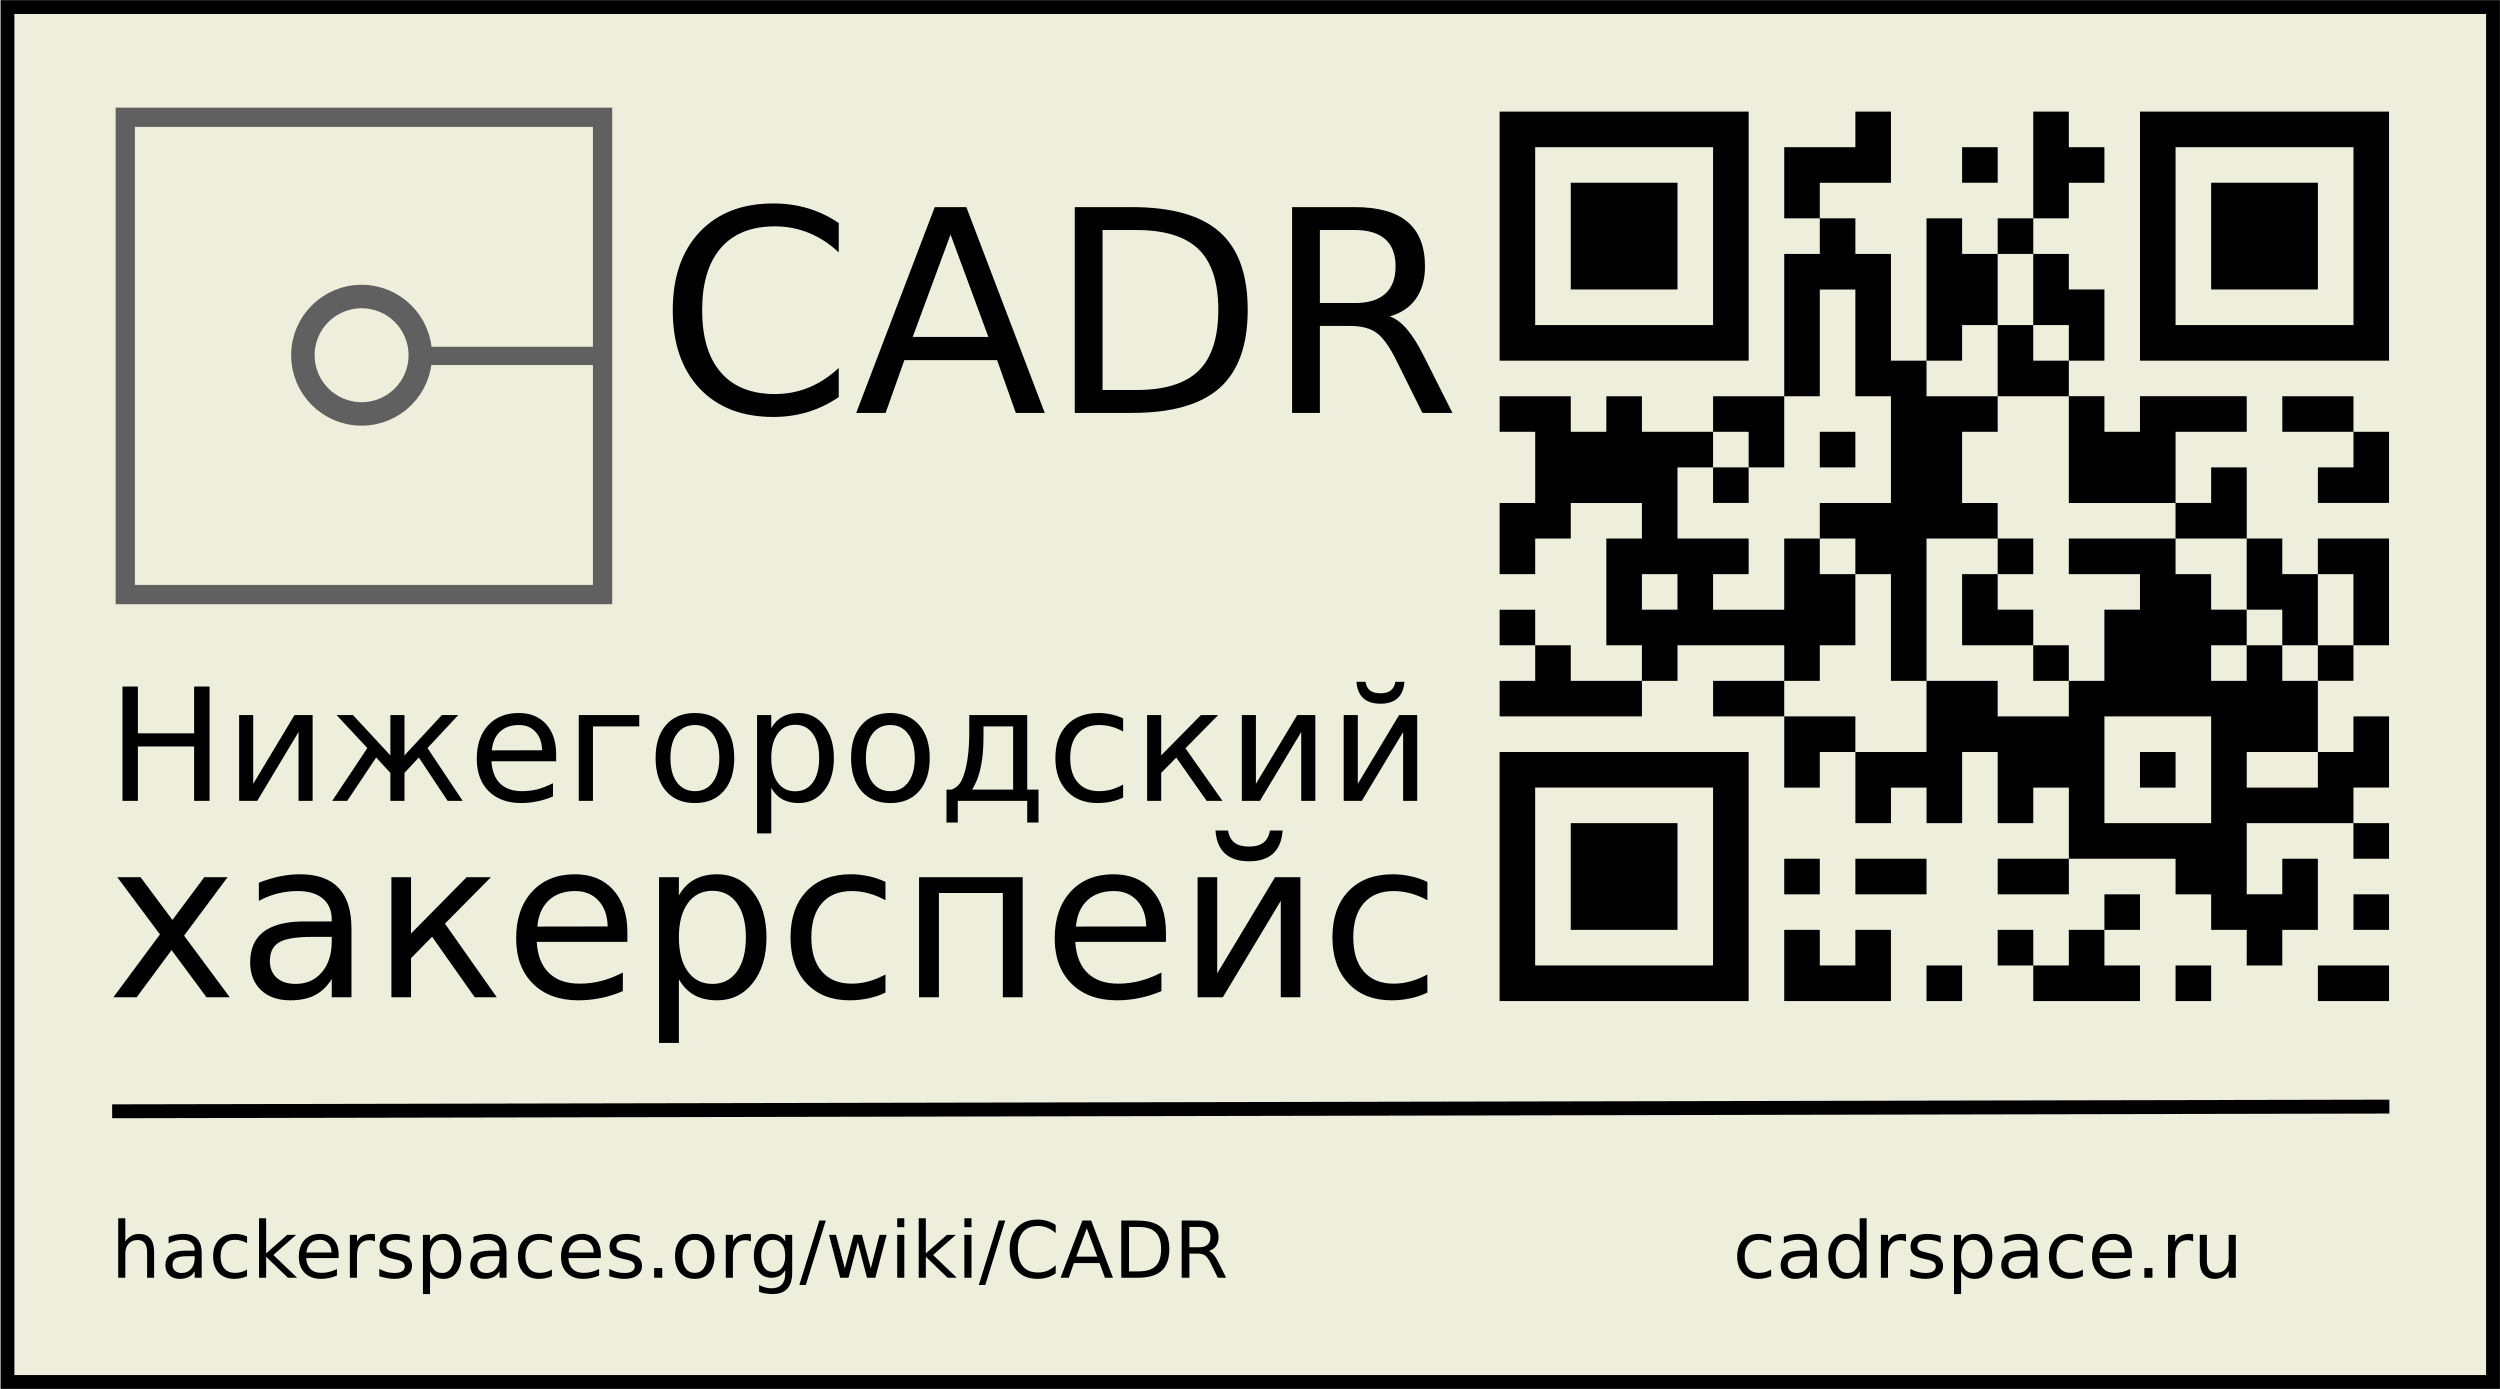
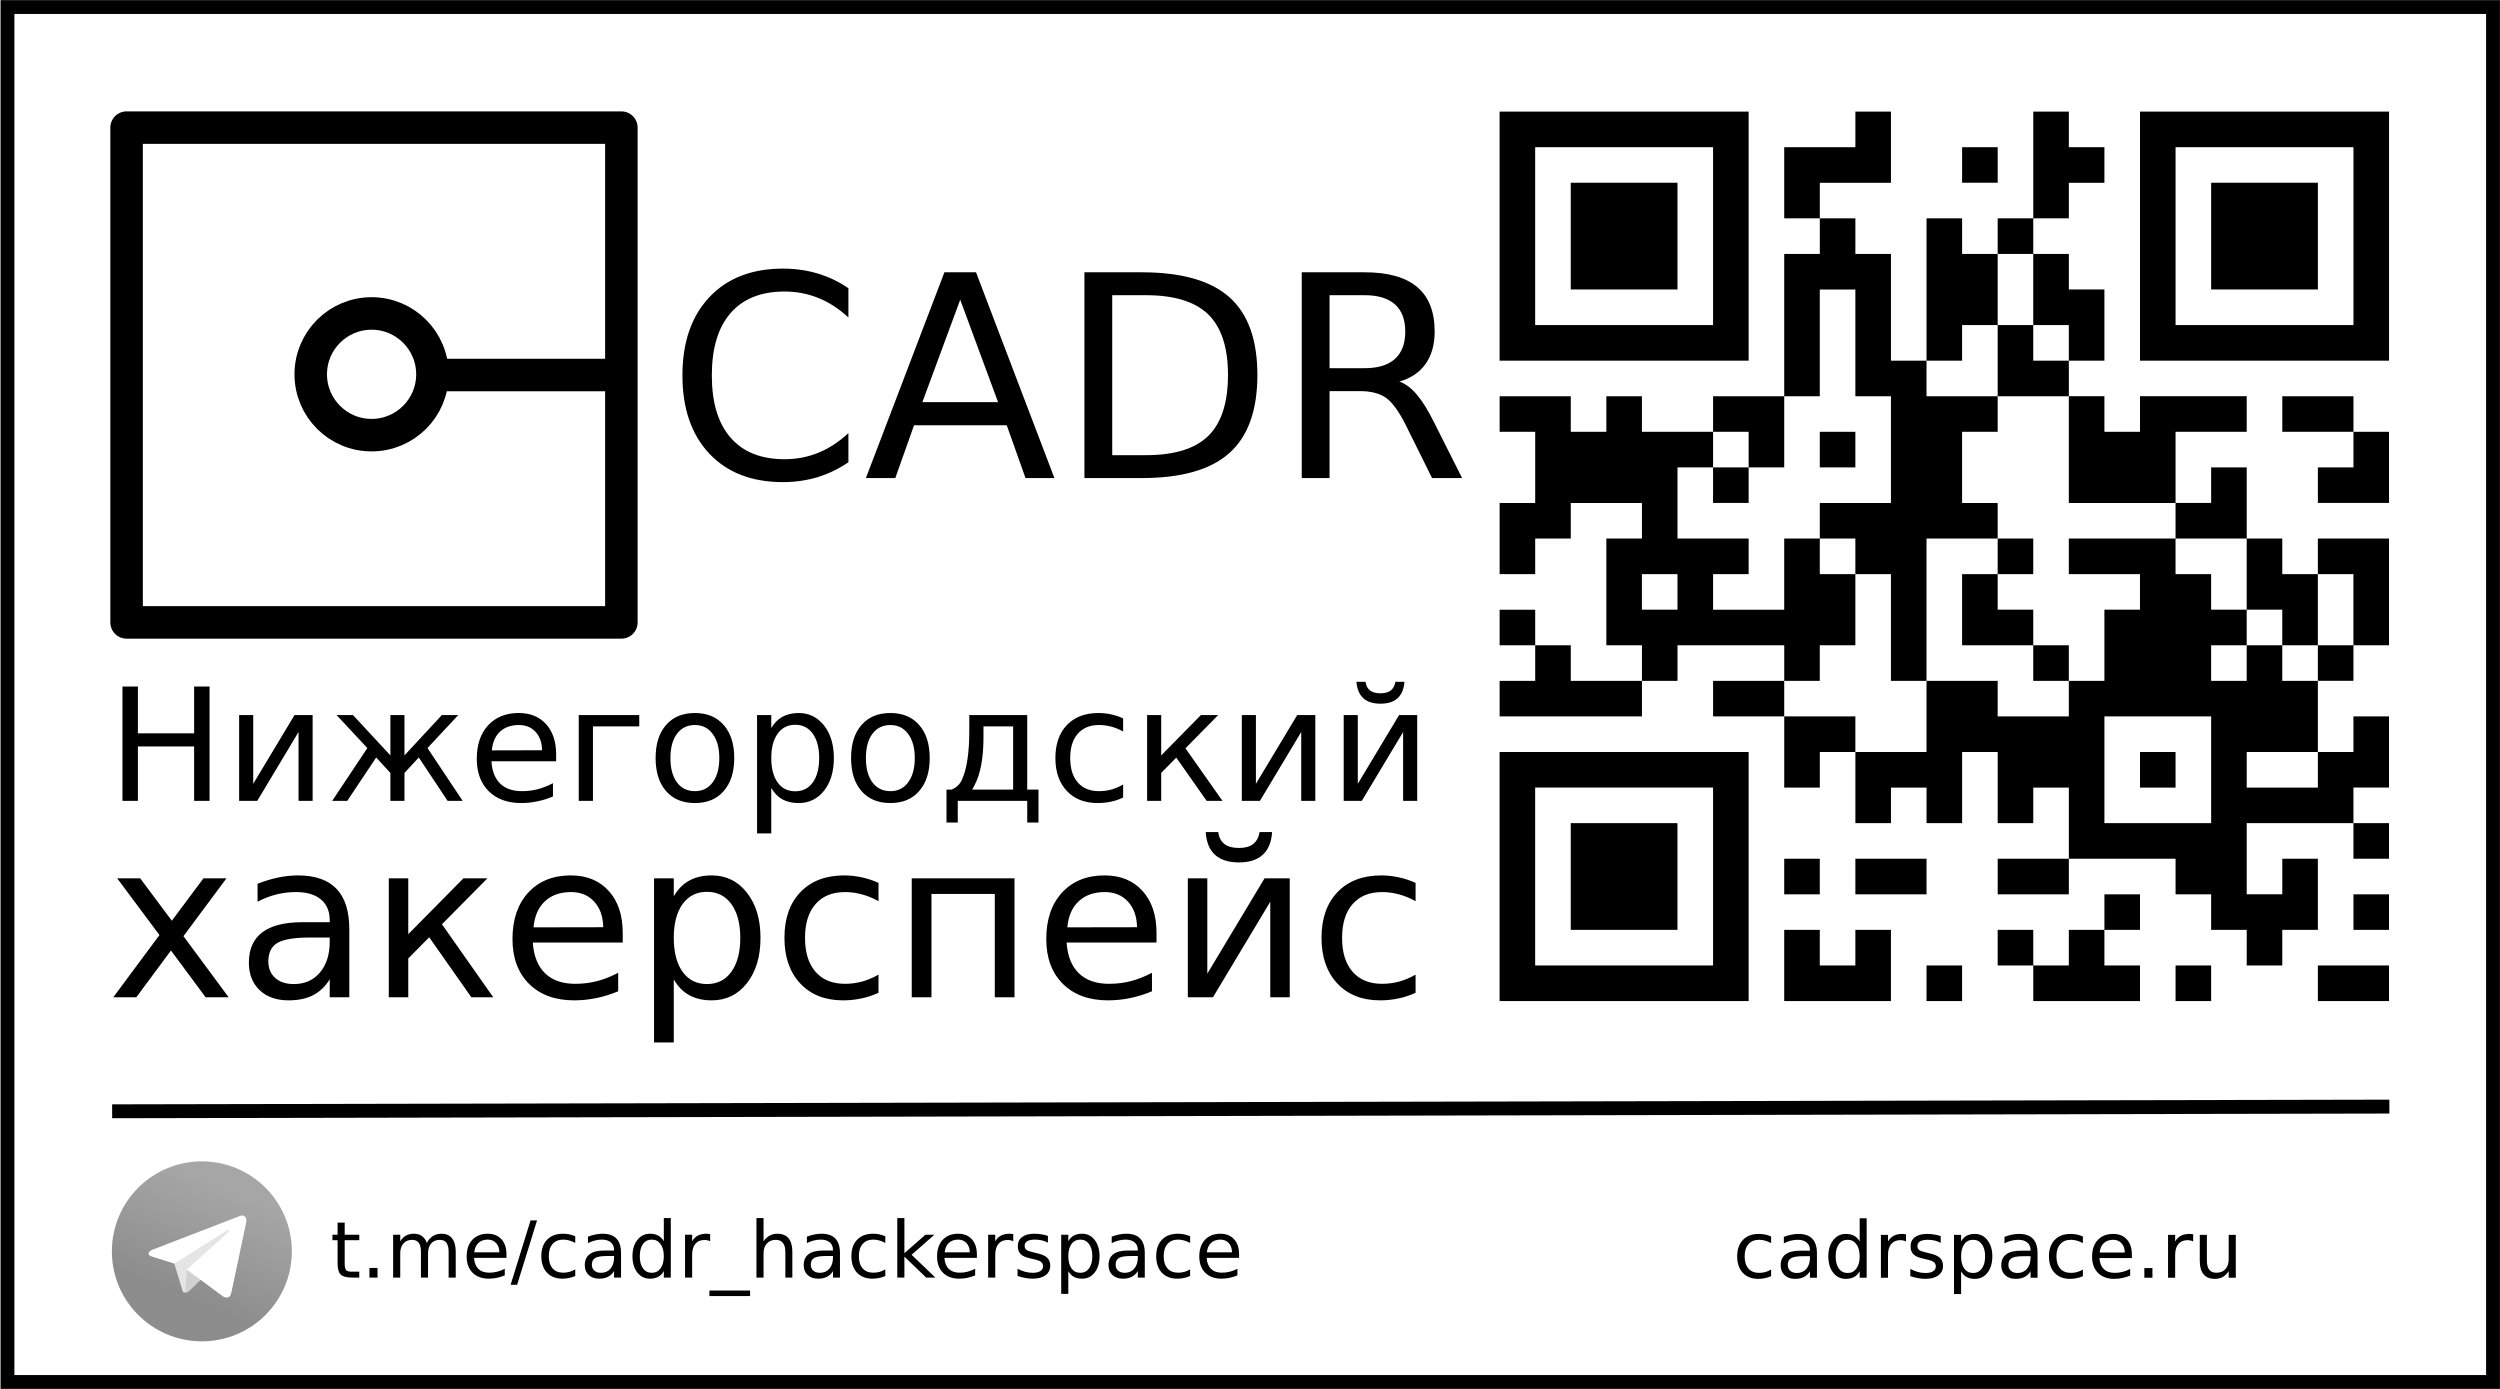
<svg xmlns="http://www.w3.org/2000/svg" width="318.898" height="177.165" id="svg2" version="1.1">
  <defs id="defs4">
-     </defs>
+     <linearGradient y2="180" x2="100.008" y1="40.008" x1="160.008" id="b" gradientUnits="userSpaceOnUse">
+       <stop id="stop3936" offset="0" stop-color="#37aee2" />
+       <stop id="stop3938" offset="1" stop-color="#1e96c8" />
+     </linearGradient>
+     <linearGradient y2="174.708" x2="146.527" y1="131.028" x1="123.641" id="w" gradientTransform="scale(1.091908,0.915828)" gradientUnits="userSpaceOnUse">
+       <stop id="stop3941" offset="0" stop-color="#eff7fc" />
+       <stop id="stop3943" offset="1" stop-color="#fff" />
+     </linearGradient>
+     <filter style="color-interpolation-filters:sRGB;" id="filter4049">
+       <feColorMatrix values="0.21 0.72 0.072 0.05 0 0.21 0.72 0.072 0.05 0 0.21 0.72 0.072 0.05 0 0 0 0 1 0 " id="feColorMatrix4051" />
+     </filter>
+   </defs>
  <g id="layer1" style="display:inline" transform="translate(0,-875.1969)">
-     <rect y="876.096" x="0.953" height="175.384" width="317.053" id="rect2987" style="fill:#eeeedd;fill-opacity:1;stroke:#000000;stroke-width:1.765;stroke-miterlimit:4;stroke-opacity:1;stroke-dasharray:none;stroke-dashoffset:0" />
-     <g id="g4427" style="stroke:#606060;stroke-opacity:1" transform="matrix(1.186403,0,0,1.186403,-33.03944,832.3686)">
-       <rect style="fill:none;stroke:#606060;stroke-width:2.071;stroke-miterlimit:4;stroke-opacity:1;stroke-dasharray:none;stroke-dashoffset:0" id="rect2995" width="51.319" height="51.319" x="41.315" y="48.706" rx="0" ry="0" />
-       <path style="fill:none;stroke:#606060;stroke-width:4;stroke-miterlimit:4;stroke-opacity:1;stroke-dasharray:none;stroke-dashoffset:0" id="path3781" d="m 95,92.362 c 0,5.523 -4.477,10 -10,10 -5.523,0 -10,-4.477 -10,-10 0,-5.523 4.477,-10 10,-10 5.523,0 10,4.477 10,10 z" transform="matrix(0.6311479,0,0,0.6311479,13.07822,15.99784)" />
-       <path style="fill:none;stroke:#606060;stroke-width:1.967;stroke-linecap:butt;stroke-linejoin:miter;stroke-miterlimit:4;stroke-opacity:1;stroke-dasharray:none" d="m 72.942,74.365 18.988,0" id="path3783" />
-     </g>
-     <text id="text3811" y="927.869" x="83.799" style="font-size:24px;font-style:normal;font-weight:normal;line-height:125%;letter-spacing:0px;word-spacing:0px;fill:#000000;fill-opacity:1;stroke:none;font-family:Bitstream Vera Sans" xml:space="preserve">
-       <tspan style="font-size:36px;font-style:normal;font-variant:normal;font-weight:normal;font-stretch:normal;text-align:start;line-height:125%;writing-mode:lr-tb;text-anchor:start;font-family:DejaVu Sans;-inkscape-font-specification:DejaVu Sans" y="927.869" x="83.799" id="tspan3813">CADR</tspan>
+     <rect y="876.096" x="0.953" height="175.384" width="317.053" id="rect2987" style="fill:none;fill-opacity:1;stroke:#000000;stroke-width:1.765;stroke-miterlimit:4;stroke-opacity:1;stroke-dasharray:none;stroke-dashoffset:0" />
+     <text id="text3811" y="936.177" x="85.037" style="font-style:normal;font-weight:normal;font-size:24px;line-height:125%;font-family:'Bitstream Vera Sans';letter-spacing:0px;word-spacing:0px;fill:#000000;fill-opacity:1;stroke:none" xml:space="preserve">
+       <tspan style="font-style:normal;font-variant:normal;font-weight:normal;font-stretch:normal;font-size:36px;line-height:125%;font-family:'DejaVu Sans';-inkscape-font-specification:'DejaVu Sans';text-align:start;writing-mode:lr-tb;text-anchor:start" y="936.177" x="85.037" id="tspan3813">CADR</tspan>
    </text>
    <text id="text3817" y="977.349" x="13.651" style="font-size:24px;font-style:normal;font-weight:normal;line-height:95%;letter-spacing:0px;word-spacing:0px;fill:#000000;fill-opacity:1;stroke:none;font-family:Bitstream Vera Sans" xml:space="preserve">
      <tspan style="font-size:20px;font-style:normal;font-variant:normal;font-weight:normal;font-stretch:normal;text-align:start;line-height:95%;writing-mode:lr-tb;text-anchor:start;font-family:DejaVu Sans;-inkscape-font-specification:DejaVu Sans" y="977.349" x="13.651" id="tspan3819">Нижегородский</tspan>
-       <tspan style="font-size:28px;font-style:normal;font-variant:normal;font-weight:normal;font-stretch:normal;text-align:start;line-height:95%;writing-mode:lr-tb;text-anchor:start;font-family:DejaVu Sans;-inkscape-font-specification:DejaVu Sans" id="tspan3821" y="1002.409" x="13.651">хакерспейс</tspan>
+       <tspan style="font-size:27.75px;font-style:normal;font-variant:normal;font-weight:normal;font-stretch:normal;text-align:start;line-height:95%;writing-mode:lr-tb;text-anchor:start;font-family:DejaVu Sans;-inkscape-font-specification:DejaVu Sans" id="tspan3821" y="1002.409" x="13.651">хакерспейс</tspan>
    </text>
-     <text id="text3825" y="1038.189" x="14.173" style="font-size:24px;font-style:normal;font-weight:normal;line-height:125%;letter-spacing:0px;word-spacing:0px;fill:#000000;fill-opacity:1;stroke:none;font-family:Bitstream Vera Sans" xml:space="preserve">
-       <tspan style="font-size:10px;font-style:normal;font-variant:normal;font-weight:normal;font-stretch:normal;text-align:start;line-height:125%;writing-mode:lr-tb;text-anchor:start;font-family:DejaVu Sans;-inkscape-font-specification:DejaVu Sans" y="1038.189" x="14.173" id="tspan3827">hackerspaces.org/wiki/CADR</tspan>
+     <text id="text3825" y="1038.164" x="42.141" style="font-style:normal;font-weight:normal;font-size:24px;line-height:125%;font-family:'Bitstream Vera Sans';letter-spacing:0px;word-spacing:0px;fill:#000000;fill-opacity:1;stroke:none" xml:space="preserve">
+       <tspan style="font-style:normal;font-variant:normal;font-weight:normal;font-stretch:normal;font-size:10px;line-height:125%;font-family:'DejaVu Sans';-inkscape-font-specification:'DejaVu Sans';text-align:start;writing-mode:lr-tb;text-anchor:start" y="1038.164" x="42.141" id="tspan3827">t.me/cadr_hackerspace</tspan>
    </text>
    <text id="text3831" y="1038.189" x="272.644" style="font-size:24px;font-style:normal;font-weight:normal;line-height:125%;letter-spacing:0px;word-spacing:0px;fill:#000000;fill-opacity:1;stroke:none;font-family:Bitstream Vera Sans" xml:space="preserve">
      <tspan style="font-size:10px;font-style:normal;font-variant:normal;font-weight:normal;font-stretch:normal;text-align:center;line-height:125%;writing-mode:lr-tb;text-anchor:middle;font-family:DejaVu Sans;-inkscape-font-specification:DejaVu Sans" y="1038.189" x="272.644" id="tspan3833">cadrspace.ru</tspan>
    </text>
    <path id="path3835" d="m 14.306,1016.952 290.48,-0.599" style="fill:none;stroke:#000000;stroke-width:1.772;stroke-linecap:butt;stroke-linejoin:miter;stroke-miterlimit:4;stroke-opacity:1;stroke-dasharray:none" />
    <path style="fill:#000000" d="m 191.286,987.004 0,-15.884 15.884,0 15.884,0 0,15.884 0,15.884 -15.884,0 -15.884,0 0,-15.884 z m 27.23,0 0,-11.346 -11.346,0 -11.346,0 0,11.346 0,11.346 11.346,0 11.346,0 0,-11.346 z m -18.153,0 0,-6.807 6.807,0 6.807,0 0,6.807 0,6.807 -6.807,0 -6.807,0 0,-6.807 z m 27.23,11.346 0,-4.538 2.269,0 2.269,0 0,2.269 0,2.269 2.269,0 2.269,0 0,-2.269 0,-2.269 2.269,0 2.269,0 0,4.538 0,4.538 -6.807,0 -6.807,0 0,-4.538 z m 18.153,2.269 0,-2.269 2.269,0 2.269,0 0,2.269 0,2.269 -2.269,0 -2.269,0 0,-2.269 z m 13.615,0 0,-2.269 -2.269,0 -2.269,0 0,-2.269 0,-2.269 2.269,0 2.269,0 0,2.269 0,2.269 2.269,0 2.269,0 0,-2.269 0,-2.269 2.269,0 2.269,0 0,-2.269 0,-2.269 2.269,0 2.269,0 0,2.269 0,2.269 -2.269,0 -2.269,0 0,2.269 0,2.269 2.269,0 2.269,0 0,2.269 0,2.269 -6.807,0 -6.807,0 0,-2.269 z m 18.153,0 0,-2.269 2.269,0 2.269,0 0,2.269 0,2.269 -2.269,0 -2.269,0 0,-2.269 z m 18.153,0 0,-2.269 4.538,0 4.538,0 0,2.269 0,2.269 -4.538,0 -4.538,0 0,-2.269 z m -9.077,-4.538 0,-2.269 -2.269,0 -2.269,0 0,-2.269 0,-2.269 -2.269,0 -2.269,0 0,-2.269 0,-2.269 -6.807,0 -6.807,0 0,2.269 0,2.269 -4.538,0 -4.538,0 0,-2.269 0,-2.269 4.538,0 4.538,0 0,-4.538 0,-4.538 -2.269,0 -2.269,0 0,2.269 0,2.269 -2.269,0 -2.269,0 0,-4.538 0,-4.538 -2.269,0 -2.269,0 0,4.538 0,4.538 -2.269,0 -2.269,0 0,-2.269 0,-2.269 -2.269,0 -2.269,0 0,2.269 0,2.269 -2.269,0 -2.269,0 0,-4.538 0,-4.538 -2.269,0 -2.269,0 0,2.269 0,2.269 -2.269,0 -2.269,0 0,-4.538 0,-4.538 -4.538,0 -4.538,0 0,-2.269 0,-2.269 4.538,0 4.538,0 0,-2.269 0,-2.269 -6.807,0 -6.807,0 0,2.269 0,2.269 -2.269,0 -2.269,0 0,2.269 0,2.269 -9.076,0 -9.077,0 0,-2.269 0,-2.269 2.269,0 2.269,0 0,-2.269 0,-2.269 -2.269,0 -2.269,0 0,-2.269 0,-2.269 2.269,0 2.269,0 0,2.269 0,2.269 2.269,0 2.269,0 0,2.269 0,2.269 4.538,0 4.538,0 0,-2.269 0,-2.269 -2.269,0 -2.269,0 0,-6.807 0,-6.807 2.269,0 2.269,0 0,-2.269 0,-2.269 -4.538,0 -4.538,0 0,2.269 0,2.269 -2.269,0 -2.269,0 0,2.269 0,2.269 -2.269,0 -2.269,0 0,-4.538 0,-4.538 2.269,0 2.269,0 0,-4.538 0,-4.538 -2.269,0 -2.269,0 0,-2.269 0,-2.269 4.538,0 4.538,0 0,2.269 0,2.269 2.269,0 2.269,0 0,-2.269 0,-2.269 2.269,0 2.269,0 0,2.269 0,2.269 4.538,0 4.538,0 0,-2.269 0,-2.269 4.538,0 4.538,0 0,-9.077 0,-9.077 2.269,0 2.269,0 0,-2.269 0,-2.269 -2.269,0 -2.269,0 0,-4.538 0,-4.538 4.538,0 4.538,0 0,-2.269 0,-2.269 2.269,0 2.269,0 0,4.538 0,4.538 -4.538,0 -4.538,0 0,2.269 0,2.269 2.269,0 2.269,0 0,2.269 0,2.269 2.269,0 2.269,0 0,6.807 0,6.807 2.269,0 2.269,0 0,-9.076 0,-9.077 2.269,0 2.269,0 0,2.269 0,2.269 2.269,0 2.269,0 0,-2.269 0,-2.269 2.269,0 2.269,0 0,-6.807 0,-6.807 2.269,0 2.269,0 0,2.269 0,2.269 2.269,0 2.269,0 0,2.269 0,2.269 -2.269,0 -2.269,0 0,2.269 0,2.269 -2.269,0 -2.269,0 0,2.269 0,2.269 2.269,0 2.269,0 0,2.269 0,2.269 2.269,0 2.269,0 0,4.538 0,4.538 -2.269,0 -2.269,0 0,2.269 0,2.269 2.269,0 2.269,0 0,2.269 0,2.269 2.269,0 2.269,0 0,-2.269 0,-2.269 6.807,0 6.807,0 0,2.269 0,2.269 -4.538,0 -4.538,0 0,4.538 0,4.538 2.269,0 2.269,0 0,-2.269 0,-2.269 2.269,0 2.269,0 0,4.538 0,4.538 2.269,0 2.269,0 0,2.269 0,2.269 2.269,0 2.269,0 0,-2.269 0,-2.269 4.538,0 4.538,0 0,6.807 0,6.807 -2.269,0 -2.269,0 0,2.269 0,2.269 -2.269,0 -2.269,0 0,4.538 0,4.538 2.269,0 2.269,0 0,-2.269 0,-2.269 2.269,0 2.269,0 0,4.538 0,4.538 -2.269,0 -2.269,0 0,2.269 0,2.269 2.269,0 2.269,0 0,2.269 0,2.269 -2.269,0 -2.269,0 0,-2.269 0,-2.269 -6.807,0 -6.807,0 0,4.538 0,4.538 2.269,0 2.269,0 0,-2.269 0,-2.269 2.269,0 2.269,0 0,4.538 0,4.538 -2.269,0 -2.269,0 0,2.269 0,2.269 -2.269,0 -2.269,0 0,-2.269 z m -4.538,-22.691 0,-6.807 -6.807,0 -6.807,0 0,6.807 0,6.807 6.807,0 6.807,0 0,-6.807 z m -9.077,0 0,-2.269 2.269,0 2.269,0 0,2.269 0,2.269 -2.269,0 -2.269,0 0,-2.269 z m 22.691,0 0,-2.269 -4.538,0 -4.538,0 0,2.269 0,2.269 4.538,0 4.538,0 0,-2.269 z m -49.921,-6.807 0,-4.538 4.538,0 4.538,0 0,2.269 0,2.269 4.538,0 4.538,0 0,-2.269 0,-2.269 2.269,0 2.269,0 0,-4.538 0,-4.538 2.269,0 2.269,0 0,-2.269 0,-2.269 -4.538,0 -4.538,0 0,-2.269 0,-2.269 6.807,0 6.807,0 0,2.269 0,2.269 2.269,0 2.269,0 0,2.269 0,2.269 2.269,0 2.269,0 0,2.269 0,2.269 -2.269,0 -2.269,0 0,2.269 0,2.269 2.269,0 2.269,0 0,-2.269 0,-2.269 2.269,0 2.269,0 0,2.269 0,2.269 2.269,0 2.269,0 0,-2.269 0,-2.269 2.269,0 2.269,0 0,-4.538 0,-4.538 -2.269,0 -2.269,0 0,4.538 0,4.538 -2.269,0 -2.269,0 0,-2.269 0,-2.269 -2.269,0 -2.269,0 0,-4.538 0,-4.538 -4.538,0 -4.538,0 0,-2.269 0,-2.269 -6.807,0 -6.807,0 0,-6.807 0,-6.807 -4.538,0 -4.538,0 0,-4.538 0,-4.538 2.269,0 2.269,0 0,2.269 0,2.269 2.269,0 2.269,0 0,-2.269 0,-2.269 -2.269,0 -2.269,0 0,-4.538 0,-4.538 -2.269,0 -2.269,0 0,4.538 0,4.538 -2.269,0 -2.269,0 0,2.269 0,2.269 -2.269,0 -2.269,0 0,2.269 0,2.269 4.538,0 4.538,0 0,2.269 0,2.269 -2.269,0 -2.269,0 0,4.538 0,4.538 2.269,0 2.269,0 0,2.269 0,2.269 -4.538,0 -4.538,0 0,9.076 0,9.077 -2.269,0 -2.269,0 0,-6.807 0,-6.807 -2.269,0 -2.269,0 0,-2.269 0,-2.269 -2.269,0 -2.269,0 0,-2.269 0,-2.269 4.538,0 4.538,0 0,-6.807 0,-6.807 -2.269,0 -2.269,0 0,-6.807 0,-6.807 -2.269,0 -2.269,0 0,6.807 0,6.807 -2.269,0 -2.269,0 0,4.538 0,4.538 -2.269,0 -2.269,0 0,-2.269 0,-2.269 -2.269,0 -2.269,0 0,2.269 0,2.269 -2.269,0 -2.269,0 0,4.538 0,4.538 4.538,0 4.538,0 0,2.269 0,2.269 -2.269,0 -2.269,0 0,2.269 0,2.269 4.538,0 4.538,0 0,-4.538 0,-4.538 2.269,0 2.269,0 0,2.269 0,2.269 2.269,0 2.269,0 0,4.538 0,4.538 -2.269,0 -2.269,0 0,2.269 0,2.269 -2.269,0 -2.269,0 0,2.269 0,2.269 4.538,0 4.538,0 0,2.269 0,2.269 4.538,0 4.538,0 0,-4.538 z m 13.615,-6.807 0,-2.269 -4.538,0 -4.538,0 0,-4.538 0,-4.538 2.269,0 2.269,0 0,-2.269 0,-2.269 2.269,0 2.269,0 0,2.269 0,2.269 -2.269,0 -2.269,0 0,2.269 0,2.269 2.269,0 2.269,0 0,2.269 0,2.269 2.269,0 2.269,0 0,2.269 0,2.269 -2.269,0 -2.269,0 0,-2.269 z m -40.844,-22.691 0,-2.269 2.269,0 2.269,0 0,2.269 0,2.269 -2.269,0 -2.269,0 0,-2.269 z m 13.615,-4.538 0,-2.269 2.269,0 2.269,0 0,2.269 0,2.269 -2.269,0 -2.269,0 0,-2.269 z m -18.153,18.153 0,-2.269 -2.269,0 -2.269,0 0,2.269 0,2.269 2.269,0 2.269,0 0,-2.269 z m 86.227,40.844 0,-2.269 2.269,0 2.269,0 0,2.269 0,2.269 -2.269,0 -2.269,0 0,-2.269 z m -72.612,-4.538 0,-2.269 2.269,0 2.269,0 0,2.269 0,2.269 -2.269,0 -2.269,0 0,-2.269 z m 9.077,0 0,-2.269 4.538,0 4.538,0 0,2.269 0,2.269 -4.538,0 -4.538,0 0,-2.269 z m 58.997,-49.921 0,-2.269 2.269,0 2.269,0 0,-2.269 0,-2.269 -4.538,0 -4.538,0 0,-2.269 0,-2.269 4.538,0 4.538,0 0,2.269 0,2.269 2.269,0 2.269,0 0,4.538 0,4.538 -4.538,0 -4.538,0 0,-2.269 z m -104.38,-31.768 0,-15.884 15.884,0 15.884,0 0,15.884 0,15.884 -15.884,0 -15.884,0 0,-15.884 z m 27.23,0 0,-11.346 -11.346,0 -11.346,0 0,11.346 0,11.346 11.346,0 11.346,0 0,-11.346 z m -18.153,0 0,-6.807 6.807,0 6.807,0 0,6.807 0,6.807 -6.807,0 -6.807,0 0,-6.807 z m 72.612,0 0,-15.884 15.884,0 15.884,0 0,15.884 0,15.884 -15.884,0 -15.884,0 0,-15.884 z m 27.23,0 0,-11.346 -11.346,0 -11.346,0 0,11.346 0,11.346 11.346,0 11.346,0 0,-11.346 z m -18.153,0 0,-6.807 6.807,0 6.807,0 0,6.807 0,6.807 -6.807,0 -6.807,0 0,-6.807 z m -31.768,-9.076 0,-2.269 2.269,0 2.269,0 0,2.269 0,2.269 -2.269,0 -2.269,0 0,-2.269 z" id="path3227" />
+     <g id="g3963" transform="matrix(0.0956309,0,0,0.0956309,14.27288,1023.343)" style="filter:url(#filter4049)">
+       <circle id="circle3945" r="120" cy="120" cx="120" style="fill:url(#b)" />
+       <path id="path3947" d="m 98,175 c -3.888,0 -3.227,-1.468 -4.568,-5.17 L 82,132.206 170,80" style="fill:#c8daea" />
+       <path id="path3949" d="m 98,175 c 3,0 4.325,-1.372 6,-3 l 16,-15.558 -19.958,-12.035" style="fill:#a9c9dd" />
+       <path id="path3951" d="m 100.04,144.41 48.36,35.729 c 5.519,3.045 9.501,1.468 10.876,-5.123 l 19.685,-92.763 c 2.015,-8.08 -3.08,-11.745 -8.359,-9.348 l -115.59,44.571 c -7.89,3.165 -7.844,7.567 -1.438,9.528 l 29.663,9.258 68.673,-43.325 c 3.242,-1.966 6.217,-0.909 3.775,1.258" style="fill:url(#w)" />
+     </g>
+     <rect style="opacity:1;fill:none;fill-opacity:1;fill-rule:nonzero;stroke:none;stroke-width:0.5;stroke-linecap:round;stroke-linejoin:round;stroke-miterlimit:4;stroke-dasharray:none;stroke-dashoffset:0;stroke-opacity:1" id="rect4053" width="63.059" height="62.928" x="16.233" y="891.314" />
+     <g id="layer1-7" transform="matrix(1.036603,0,0,1.036603,-366.9361,385.3062)" style="fill:none;stroke:#000000">
+       <g transform="matrix(1.186403,0,0,1.186403,320.5412,430.5124)" style="display:inline;stroke:#000000;stroke-opacity:1;fill:none" id="g4427">
+         <rect ry="0" rx="0" y="48.706" x="41.315" height="51.319" width="51.319" id="rect2995" style="fill:none;stroke:#000000;stroke-width:3.372;stroke-linejoin:round;stroke-miterlimit:4;stroke-dasharray:none;stroke-dashoffset:0;stroke-opacity:1" />
+         <circle transform="matrix(0.6311479,0,0,0.6311479,13.07822,15.99784)" id="path3781" style="fill:none;stroke:#000000;stroke-width:5.342;stroke-miterlimit:4;stroke-dasharray:none;stroke-dashoffset:0;stroke-opacity:1" cx="85" cy="92.362" r="10" />
+         <path id="path3783" d="m 72.942,74.365 18.988,0" style="fill:none;stroke:#000000;stroke-width:3.372;stroke-linecap:butt;stroke-linejoin:miter;stroke-miterlimit:4;stroke-dasharray:none;stroke-opacity:1" />
+       </g>
+     </g>
  </g>
</svg>
